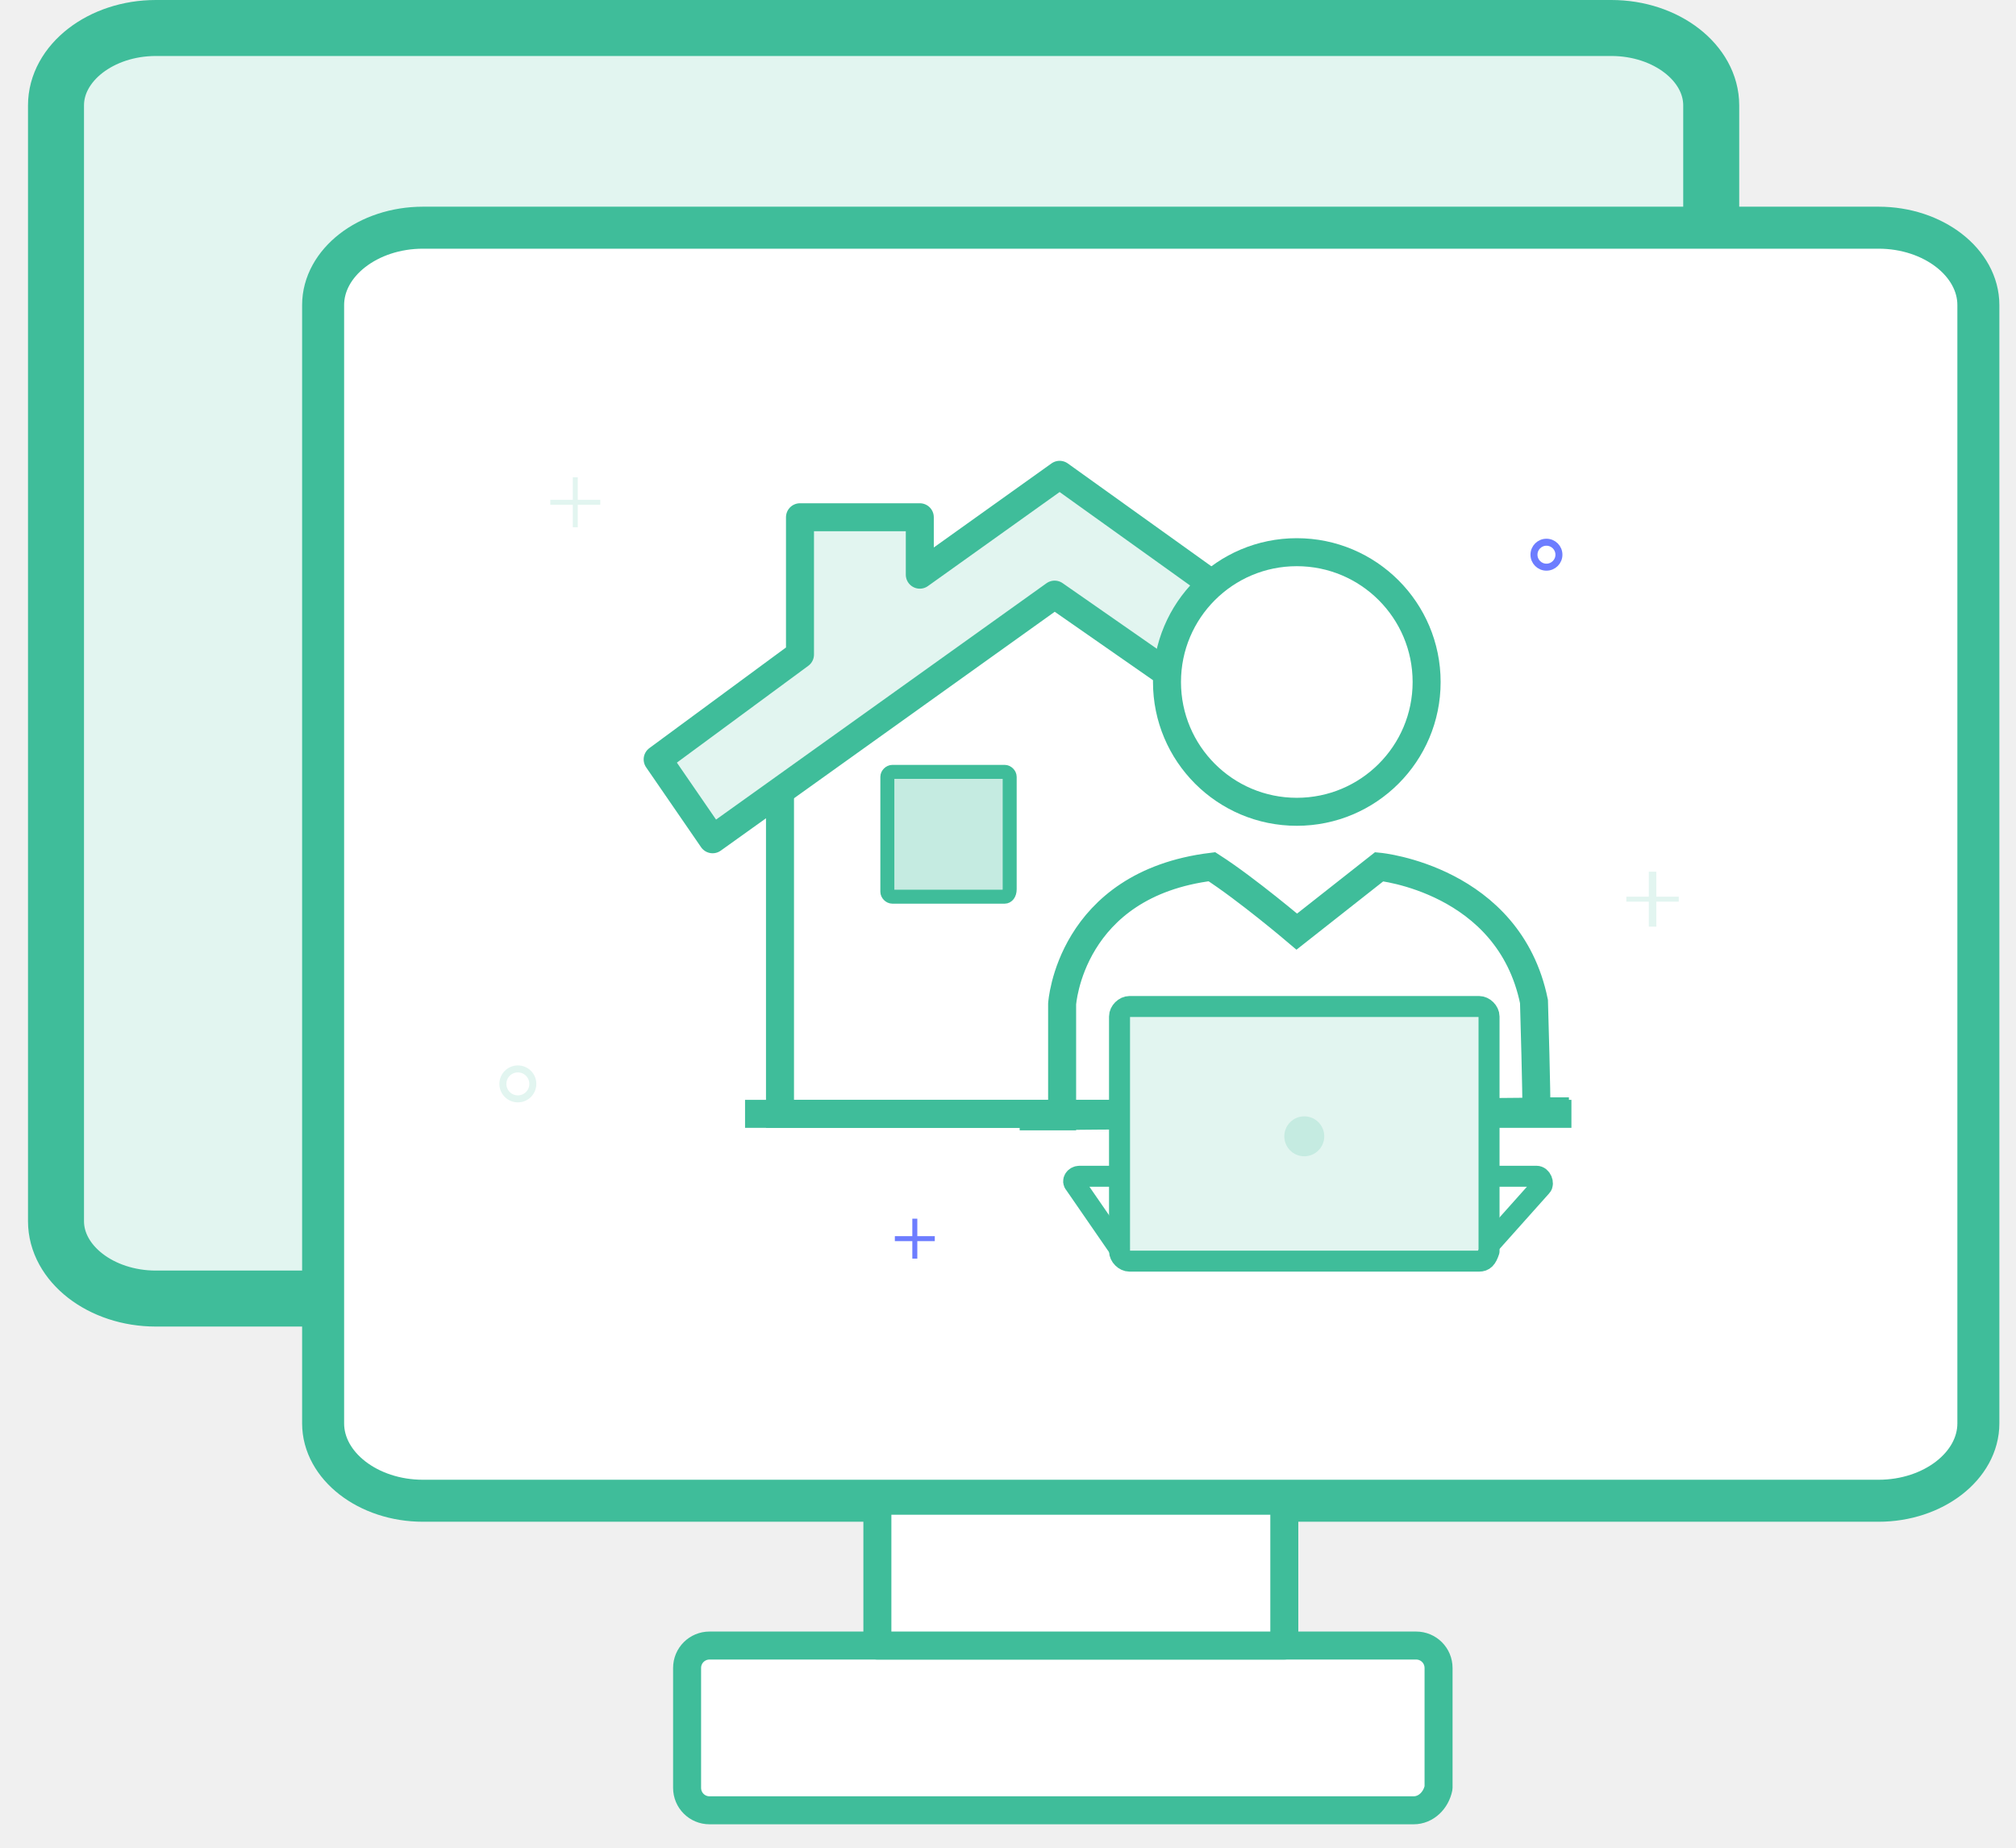
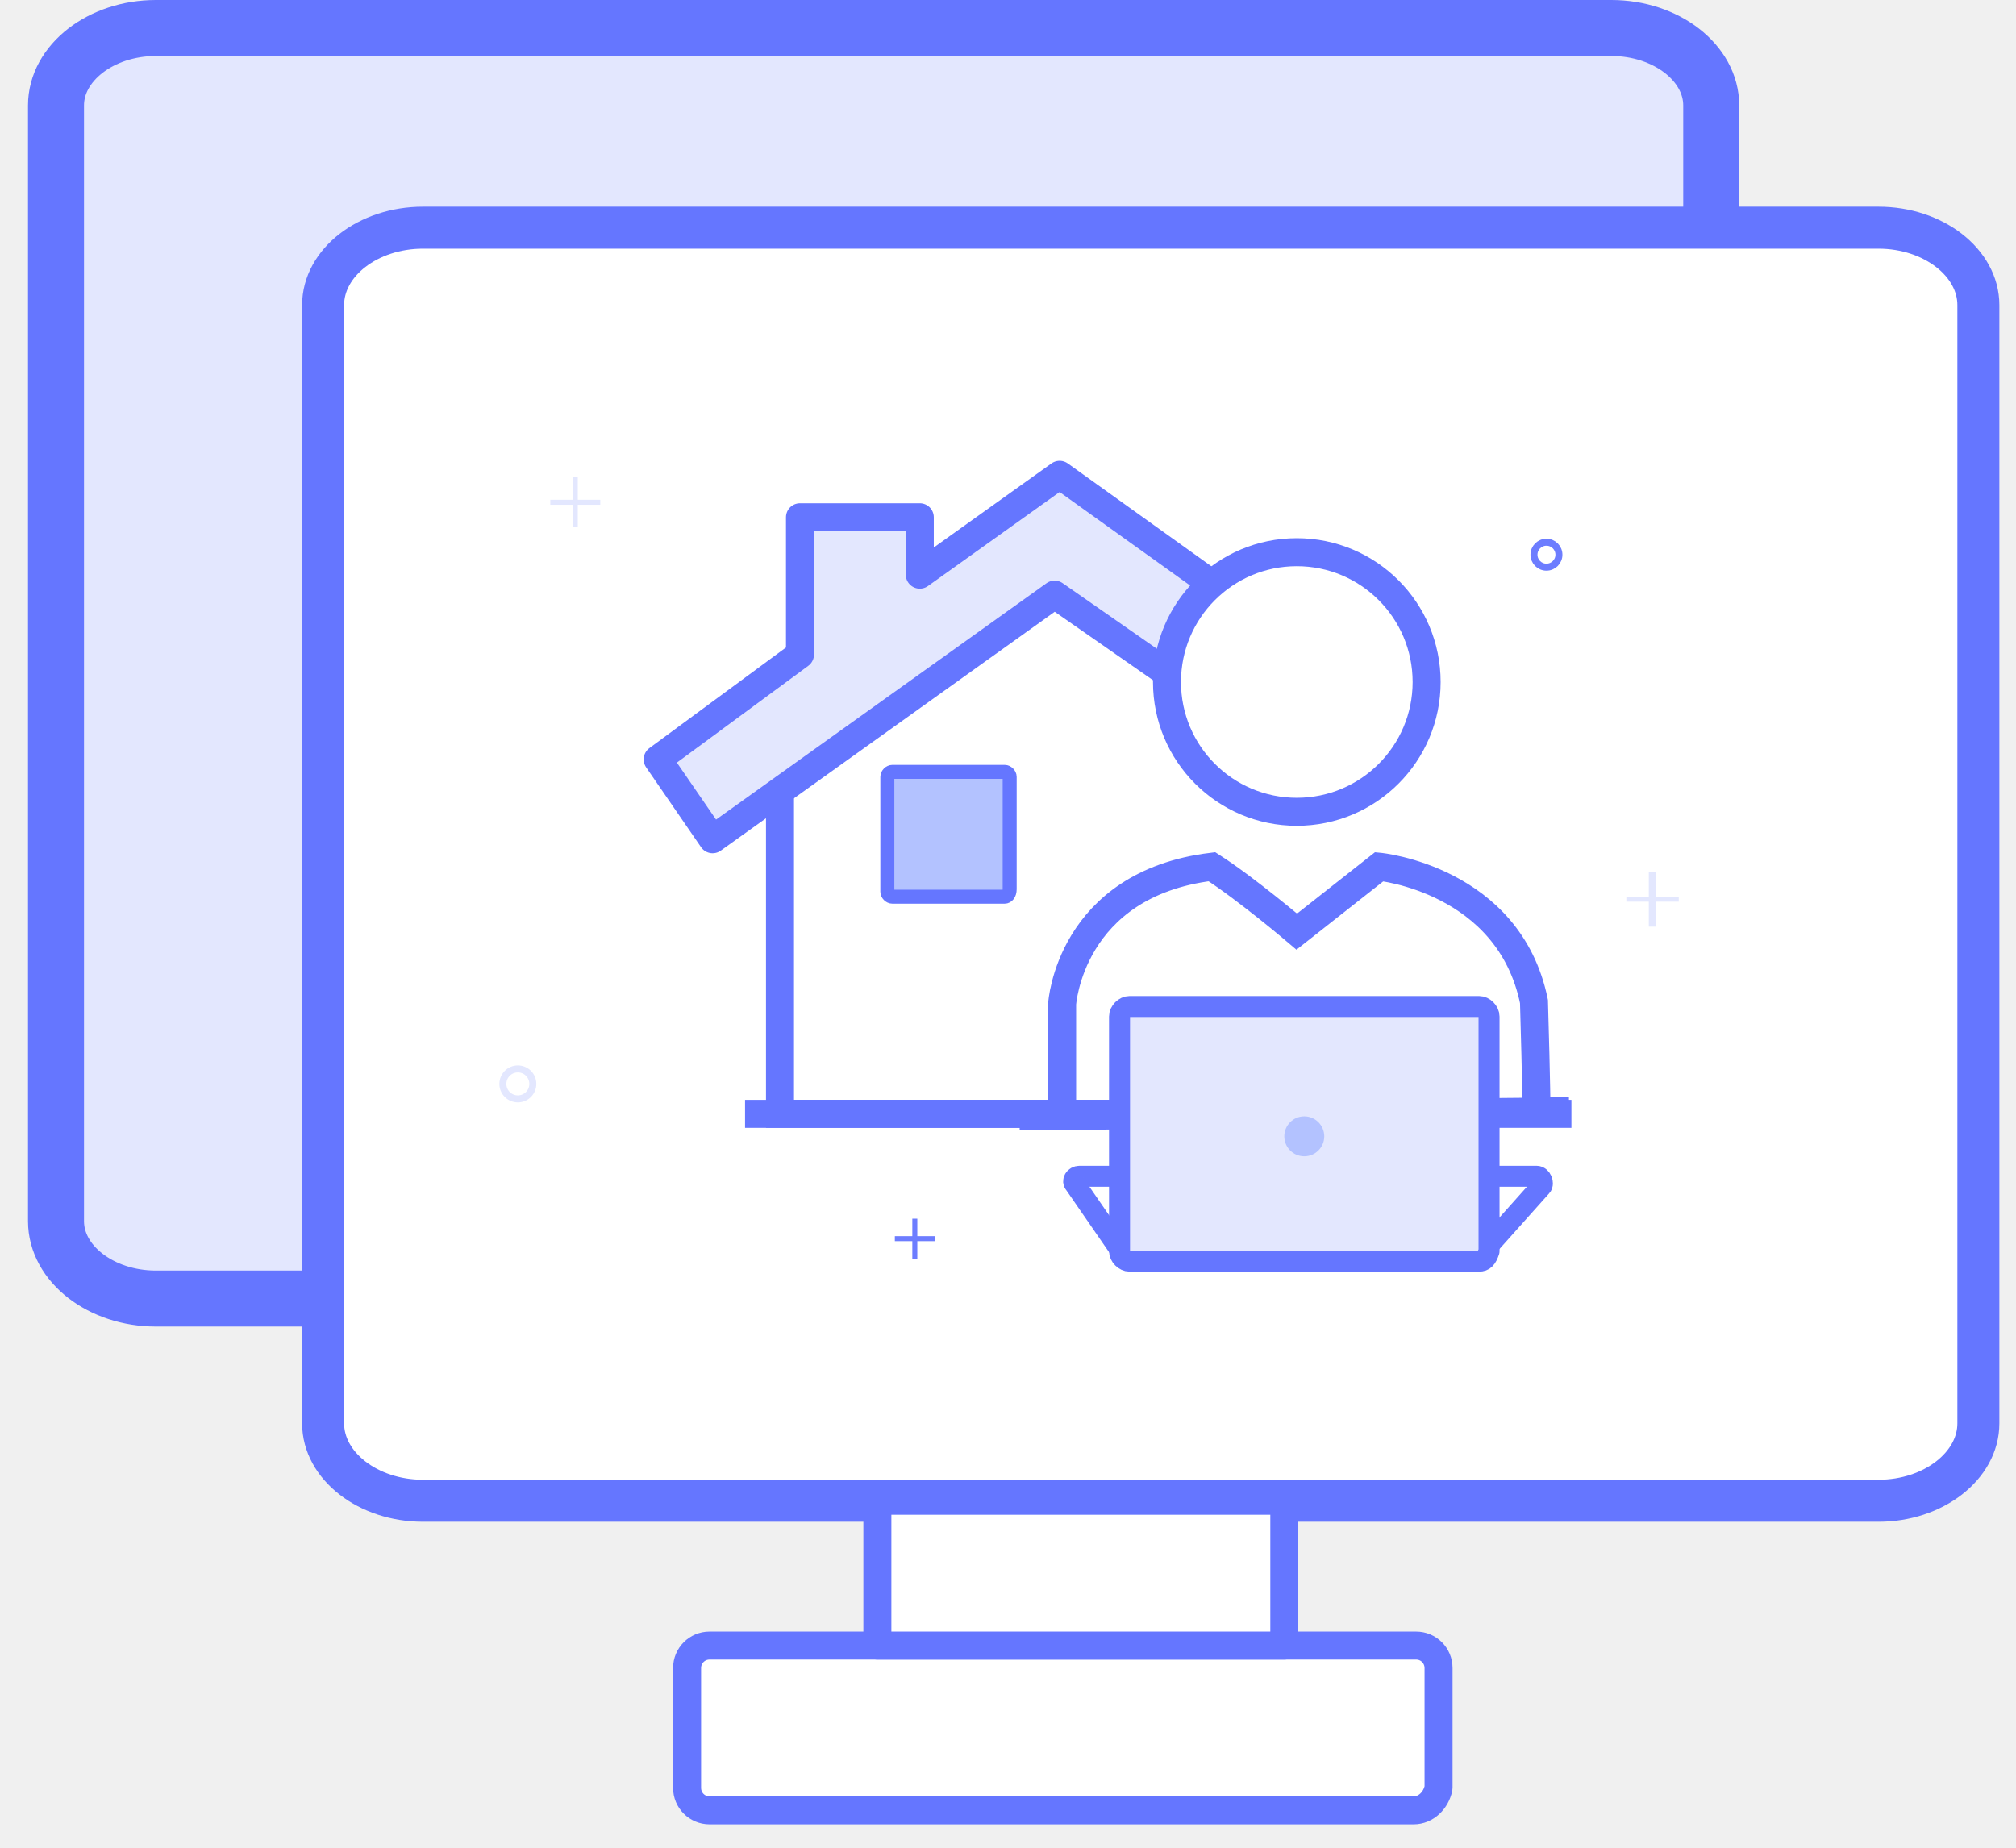
<svg xmlns="http://www.w3.org/2000/svg" width="72" height="66" viewBox="0 0 72 66" fill="none">
-   <path d="M57.549 46.384H5.567C3.605 46.384 2 45.136 2 43.62V3.764C2 2.248 3.605 1 5.567 1H57.549C59.51 1 61.115 2.248 61.115 3.764V43.709C61.115 45.225 59.51 46.384 57.549 46.384Z" fill="#E2F5F0" stroke="#3fbd9a" stroke-width="2" stroke-miterlimit="10" />
-   <path d="M67.089 53.606H15.107C13.145 53.606 11.54 52.358 11.54 50.842V10.897C11.54 9.381 13.145 8.133 15.107 8.133H67.089C69.051 8.133 70.656 9.381 70.656 10.897V50.842C70.656 52.358 69.051 53.606 67.089 53.606Z" fill="white" stroke="#3fbd9a" stroke-width="1.5" stroke-miterlimit="10" stroke-linejoin="round" />
-   <path d="M50.486 64.663H25.341C24.896 64.663 24.539 64.306 24.539 63.86V59.58C24.539 59.135 24.896 58.778 25.341 58.778H50.575C51.02 58.778 51.377 59.135 51.377 59.58V63.86C51.288 64.306 50.931 64.663 50.486 64.663Z" fill="white" stroke="#3fbd9a" stroke-miterlimit="10" stroke-linejoin="round" />
-   <path d="M47.117 39.786H27.857V28.284L37.933 18.565L47.117 27.927" stroke="#3fbd9a" stroke-miterlimit="10" />
-   <path d="M45.868 53.606H31.335V58.778H45.868V53.606Z" fill="white" stroke="#3fbd9a" stroke-miterlimit="10" stroke-linejoin="round" />
-   <path d="M43.818 21.24L37.844 16.96L32.85 20.527V18.476H28.571V23.38L23.488 27.125L25.45 29.978L37.665 21.24L42.658 24.717" fill="#E2F5F0" />
-   <path d="M43.818 21.24L37.844 16.96L32.85 20.527V18.476H28.571V23.38L23.488 27.125L25.45 29.978L37.665 21.24L42.658 24.717" stroke="#3fbd9a" stroke-miterlimit="10" stroke-linejoin="round" />
-   <path d="M36.417 39.875H37.933V35.863C37.933 35.863 38.2 31.583 43.283 30.959C44.531 31.761 46.314 33.277 46.314 33.277L49.257 30.959C49.257 30.959 53.893 31.405 54.785 35.774C54.874 38.805 54.874 39.697 54.874 39.697H56.033L36.417 39.875Z" stroke="#3fbd9a" stroke-miterlimit="10" />
-   <path d="M35.882 32.029H31.87C31.78 32.029 31.691 31.94 31.691 31.851V27.749C31.691 27.66 31.78 27.571 31.87 27.571H35.882C35.971 27.571 36.06 27.66 36.06 27.749V31.761C36.06 31.94 35.971 32.029 35.882 32.029Z" fill="#C5EBE1" stroke="#3fbd9a" stroke-width="0.5" stroke-miterlimit="10" />
-   <path d="M46.314 28.997C48.875 28.997 50.951 26.922 50.951 24.361C50.951 21.8 48.875 19.724 46.314 19.724C43.753 19.724 41.678 21.8 41.678 24.361C41.678 26.922 43.753 28.997 46.314 28.997Z" fill="white" stroke="#3fbd9a" stroke-miterlimit="10" stroke-linejoin="round" />
-   <path d="M56.122 39.786H26.609" stroke="#3fbd9a" stroke-miterlimit="10" />
-   <path d="M52.823 44.868H40.162L38.379 42.283C38.289 42.194 38.379 42.015 38.557 42.015H54.874C55.052 42.015 55.141 42.283 55.052 42.372L52.823 44.868Z" stroke="#3fbd9a" stroke-width="0.75" stroke-miterlimit="10" />
-   <path d="M52.823 45.047H40.34C40.162 45.047 39.983 44.868 39.983 44.69V36.309C39.983 36.13 40.162 35.952 40.34 35.952H52.823C53.001 35.952 53.18 36.13 53.18 36.309V44.69C53.09 44.958 53.001 45.047 52.823 45.047Z" fill="#E2F5F0" stroke="#3fbd9a" stroke-width="0.75" stroke-miterlimit="10" stroke-linejoin="round" />
-   <path d="M46.582 41.302C46.975 41.302 47.295 40.983 47.295 40.589C47.295 40.195 46.975 39.875 46.582 39.875C46.188 39.875 45.868 40.195 45.868 40.589C45.868 40.983 46.188 41.302 46.582 41.302Z" fill="#C5EBE1" />
-   <path d="M20.635 17.049V17.852H21.438V18.03H20.635V18.833H20.457V18.03H19.654V17.852H20.457V17.049H20.635Z" fill="#E2F5F0" />
+   <path d="M57.549 46.384H5.567C3.605 46.384 2 45.136 2 43.62V3.764C2 2.248 3.605 1 5.567 1H57.549C59.51 1 61.115 2.248 61.115 3.764V43.709C61.115 45.225 59.51 46.384 57.549 46.384Z" fill="#E3E7FE" stroke="#6576FF" stroke-width="2" stroke-miterlimit="10" />
+   <path d="M67.089 53.606H15.107C13.145 53.606 11.54 52.358 11.54 50.842V10.897C11.54 9.381 13.145 8.133 15.107 8.133H67.089C69.051 8.133 70.656 9.381 70.656 10.897V50.842C70.656 52.358 69.051 53.606 67.089 53.606Z" fill="white" stroke="#6576FF" stroke-width="1.5" stroke-miterlimit="10" stroke-linejoin="round" />
+   <path d="M50.486 64.663H25.341C24.896 64.663 24.539 64.306 24.539 63.86V59.58C24.539 59.135 24.896 58.778 25.341 58.778H50.575C51.02 58.778 51.377 59.135 51.377 59.58V63.86C51.288 64.306 50.931 64.663 50.486 64.663Z" fill="white" stroke="#6576FF" stroke-miterlimit="10" stroke-linejoin="round" />
+   <path d="M47.117 39.786H27.857V28.284L37.933 18.565L47.117 27.927" stroke="#6576FF" stroke-miterlimit="10" />
+   <path d="M45.868 53.606H31.335V58.778H45.868V53.606Z" fill="white" stroke="#6576FF" stroke-miterlimit="10" stroke-linejoin="round" />
+   <path d="M43.818 21.24L37.844 16.96L32.85 20.527V18.476H28.571V23.38L23.488 27.125L25.45 29.978L37.665 21.24L42.658 24.717" fill="#E3E7FE" />
+   <path d="M43.818 21.24L37.844 16.96L32.85 20.527V18.476H28.571V23.38L23.488 27.125L25.45 29.978L37.665 21.24L42.658 24.717" stroke="#6576FF" stroke-miterlimit="10" stroke-linejoin="round" />
+   <path d="M36.417 39.875H37.933V35.863C37.933 35.863 38.2 31.583 43.283 30.959C44.531 31.761 46.314 33.277 46.314 33.277L49.257 30.959C49.257 30.959 53.893 31.405 54.785 35.774C54.874 38.805 54.874 39.697 54.874 39.697H56.033L36.417 39.875Z" stroke="#6576FF" stroke-miterlimit="10" />
+   <path d="M35.882 32.029H31.87C31.78 32.029 31.691 31.94 31.691 31.851V27.749C31.691 27.66 31.78 27.571 31.87 27.571H35.882C35.971 27.571 36.06 27.66 36.06 27.749V31.761C36.06 31.94 35.971 32.029 35.882 32.029Z" fill="#B3C2FF" stroke="#6576FF" stroke-width="0.5" stroke-miterlimit="10" />
+   <path d="M46.314 28.997C48.875 28.997 50.951 26.922 50.951 24.361C50.951 21.8 48.875 19.724 46.314 19.724C43.753 19.724 41.678 21.8 41.678 24.361C41.678 26.922 43.753 28.997 46.314 28.997Z" fill="white" stroke="#6576FF" stroke-miterlimit="10" stroke-linejoin="round" />
+   <path d="M56.122 39.786H26.609" stroke="#6576FF" stroke-miterlimit="10" />
+   <path d="M52.823 44.868H40.162L38.379 42.283C38.289 42.194 38.379 42.015 38.557 42.015H54.874C55.052 42.015 55.141 42.283 55.052 42.372L52.823 44.868Z" stroke="#6576FF" stroke-width="0.75" stroke-miterlimit="10" />
+   <path d="M52.823 45.047H40.34C40.162 45.047 39.983 44.868 39.983 44.69V36.309C39.983 36.13 40.162 35.952 40.34 35.952H52.823C53.001 35.952 53.18 36.13 53.18 36.309V44.69C53.09 44.958 53.001 45.047 52.823 45.047Z" fill="#E3E7FE" stroke="#6576FF" stroke-width="0.75" stroke-miterlimit="10" stroke-linejoin="round" />
+   <path d="M46.582 41.302C46.975 41.302 47.295 40.983 47.295 40.589C47.295 40.195 46.975 39.875 46.582 39.875C46.188 39.875 45.868 40.195 45.868 40.589C45.868 40.983 46.188 41.302 46.582 41.302Z" fill="#B3C2FF" />
+   <path d="M20.635 17.049V17.852H21.438V18.03H20.635V18.833H20.457V18.03H19.654V17.852H20.457V17.049H20.635Z" fill="#E3E7FE" />
  <path d="M32.761 43.531V44.155H33.385V44.333H32.761V44.958H32.583V44.333H31.959V44.155H32.583V43.531H32.761Z" fill="#6D7DFF" />
-   <path d="M59.154 31.137V32.029H59.956V32.207H59.154V33.099H58.886V32.207H58.084V32.029H58.886V31.137H59.154Z" fill="#E2F5F0" />
+   <path d="M59.154 31.137V32.029H59.956V32.207H59.154V33.099H58.886V32.207H58.084V32.029H58.886V31.137H59.154Z" fill="#E3E7FE" />
  <path d="M55.23 20.259C55.477 20.259 55.676 20.06 55.676 19.814C55.676 19.567 55.477 19.368 55.23 19.368C54.984 19.368 54.785 19.567 54.785 19.814C54.785 20.06 54.984 20.259 55.23 20.259Z" stroke="#6D7DFF" stroke-width="0.25" stroke-miterlimit="10" />
-   <path d="M18.495 39.251C18.791 39.251 19.03 39.012 19.03 38.716C19.03 38.421 18.791 38.181 18.495 38.181C18.2 38.181 17.96 38.421 17.96 38.716C17.96 39.012 18.2 39.251 18.495 39.251Z" stroke="#E2F5F0" stroke-width="0.25" stroke-miterlimit="10" />
+   <path d="M18.495 39.251C18.791 39.251 19.03 39.012 19.03 38.716C19.03 38.421 18.791 38.181 18.495 38.181C18.2 38.181 17.96 38.421 17.96 38.716C17.96 39.012 18.2 39.251 18.495 39.251Z" stroke="#E3E7FE" stroke-width="0.25" stroke-miterlimit="10" />
</svg>
